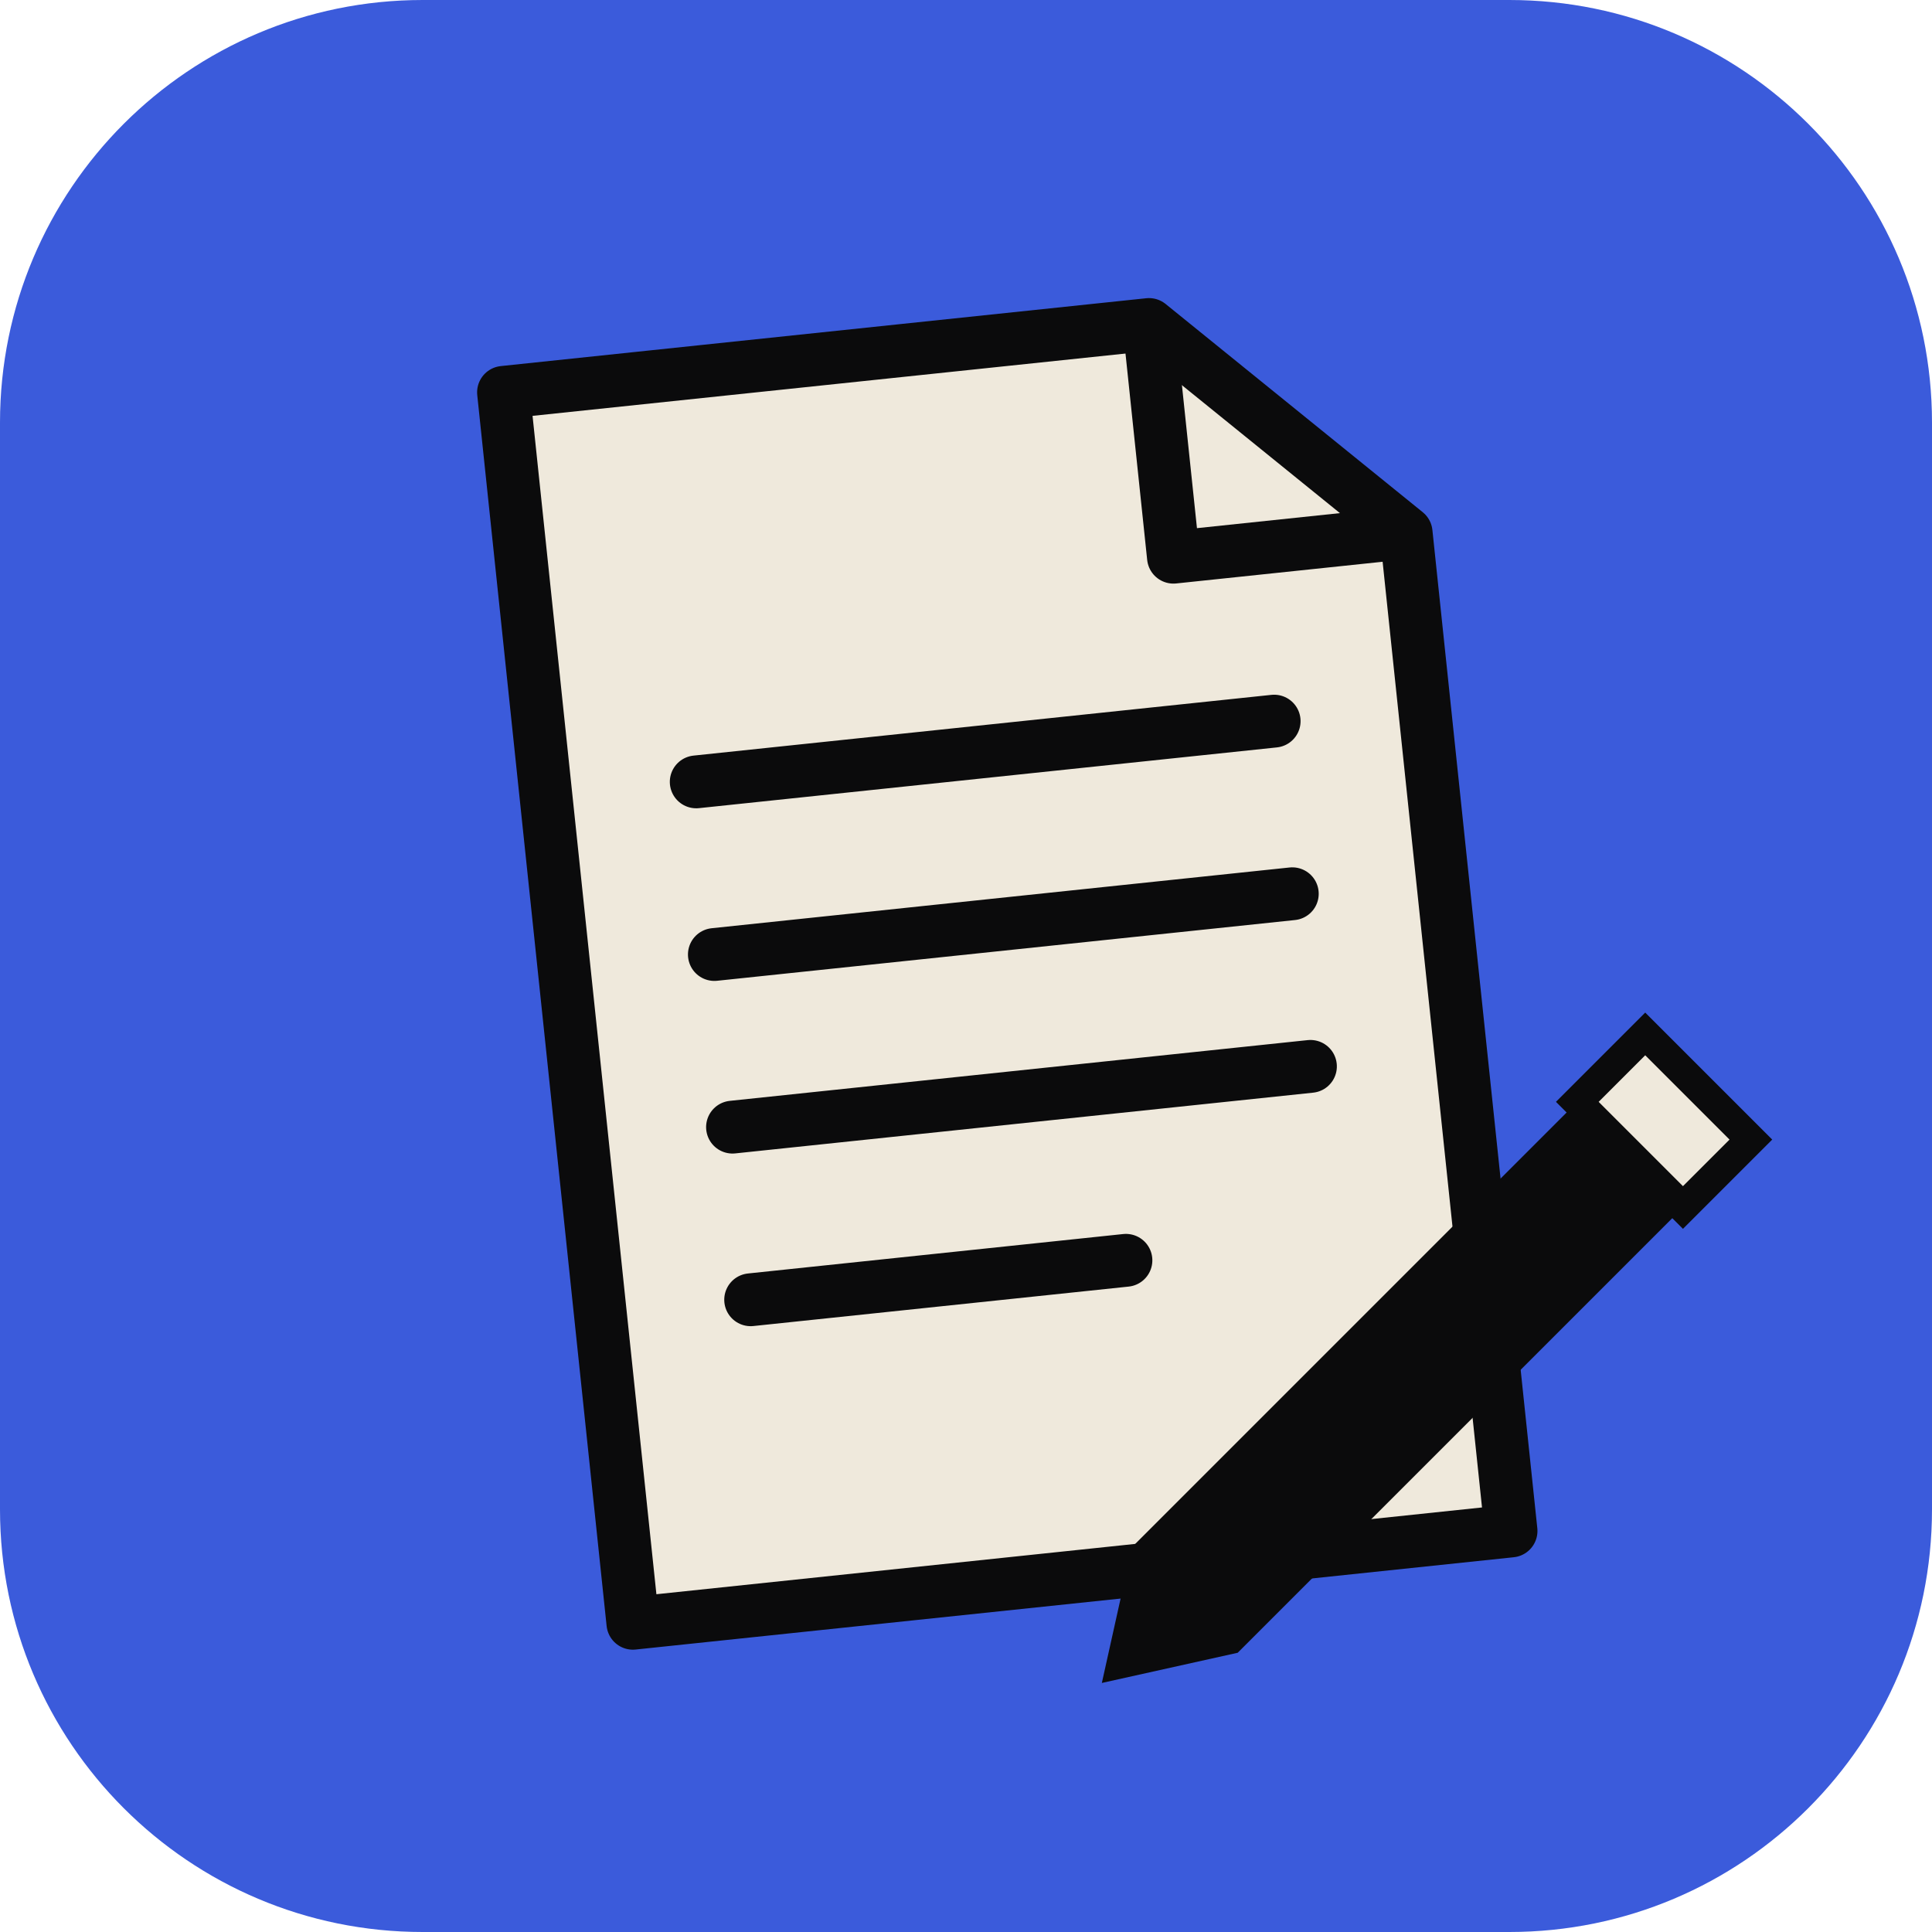
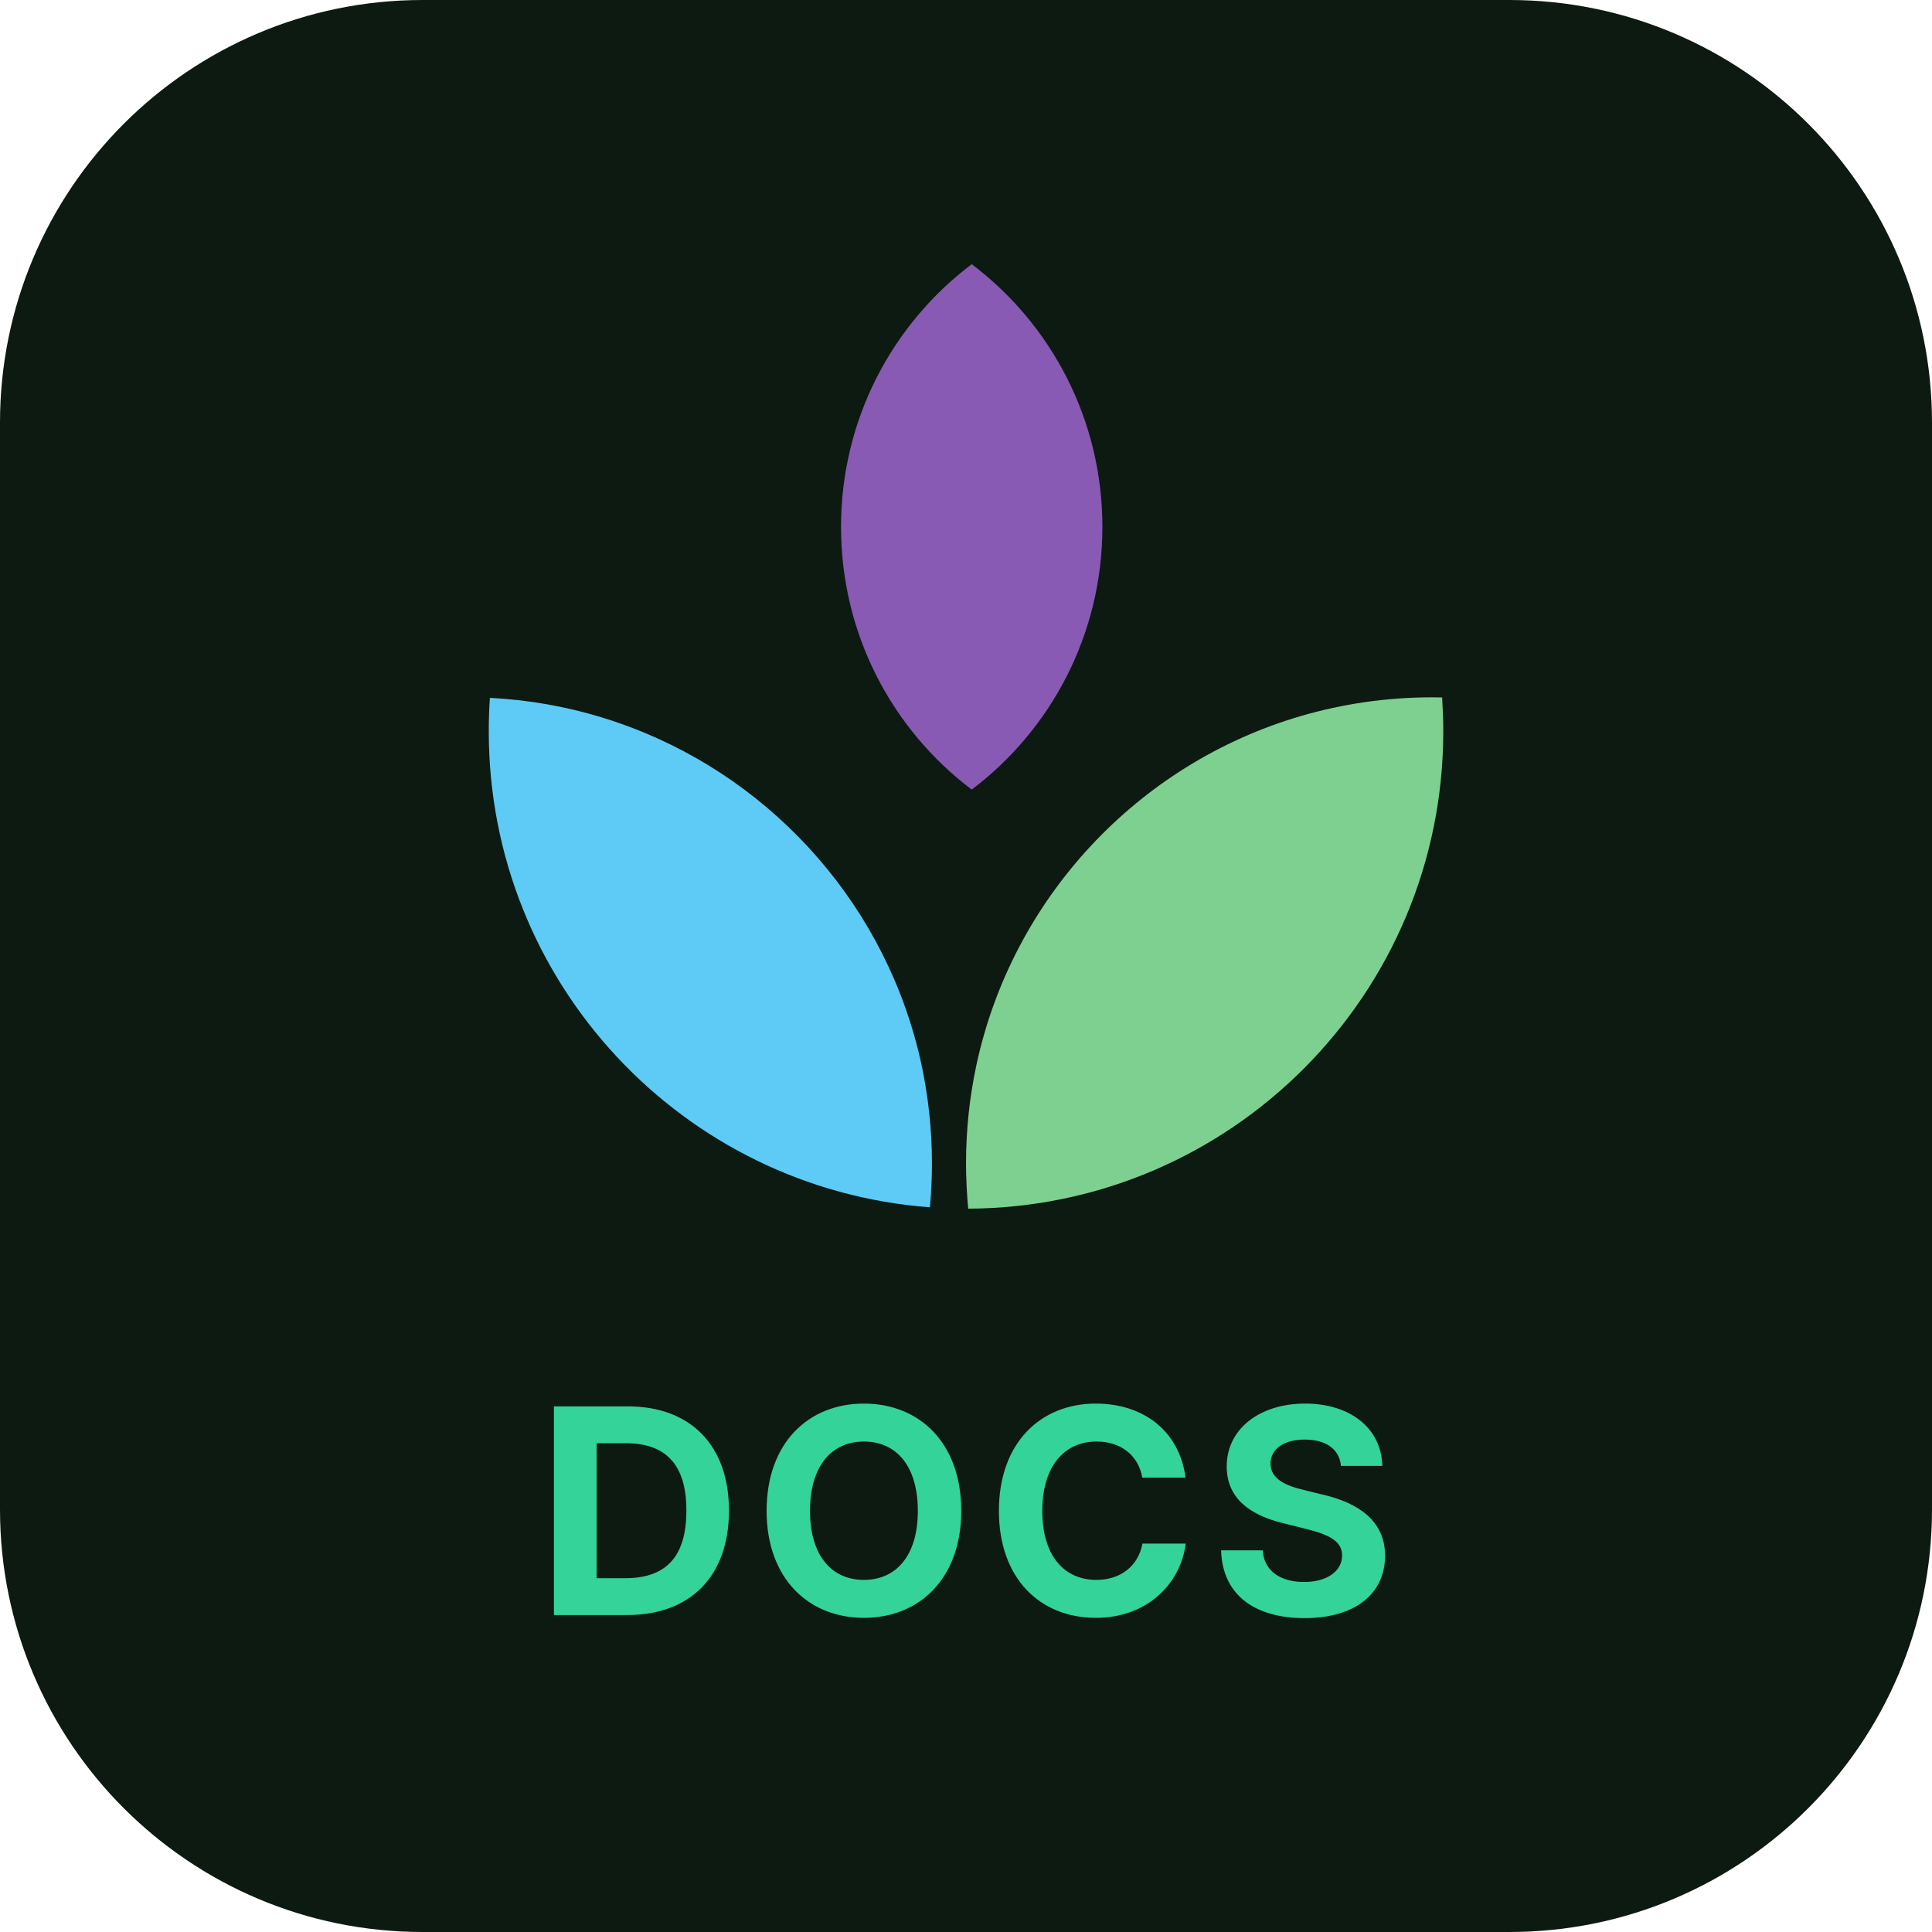
- <svg xmlns="http://www.w3.org/2000/svg" viewBox="0 0 512 512">
-   <rect width="512" height="512" rx="112" fill="#3B5BDB" />
-   <g transform="rotate(-6 256 256)">
-     <path d="M150 92 H322 L384 154 V420 H150 Z" fill="#efe9dc" stroke="#0b0b0c" stroke-width="14" stroke-linejoin="round" />
-     <path d="M322 92 V154 H384" fill="none" stroke="#0b0b0c" stroke-width="14" stroke-linejoin="round" />
-     <g stroke="#0b0b0c" stroke-width="14" stroke-linecap="round">
-       <line x1="190" y1="200" x2="344" y2="200" />
-       <line x1="190" y1="246" x2="344" y2="246" />
-       <line x1="190" y1="292" x2="344" y2="292" />
-       <line x1="190" y1="338" x2="290" y2="338" />
+ <svg xmlns="http://www.w3.org/2000/svg" width="512" height="512">
+   <defs>
+     <clipPath id="clip-2">
+       <path fill="#000000" stroke="none" d="M 0.645 44 L 47 44 L 47 98 L 0.645 98 Z M 0.645 44" />
+     </clipPath>
+   </defs>
+   <path fill="#0d1a12" stroke="none" d="M 112 0 L 400 0 C 461.856 0 512 50.144 512 112 L 512 400 C 512 461.856 461.856 512 400 512 L 112 512 C 50.144 512 0 461.856 0 400 L 0 112 C -0 50.144 50.144 0 112 0 Z" />
+   <g transform="matrix(2.55598 0 0 2.55598 127.882 70)">
+     <path fill="#7ed091" stroke="none" d="M 99.609 48.449 C 99.609 75.711 77.578 97.812 50.352 97.93 C 50.211 96.387 50.129 94.809 50.129 93.219 C 50.129 89.766 50.492 86.406 51.176 83.168 C 54.863 65.766 67.918 51.816 84.824 46.859 C 89.137 45.598 93.707 44.914 98.434 44.914 C 98.785 44.914 99.137 44.914 99.492 44.926 C 99.562 46.094 99.609 47.258 99.609 48.449" />
+     <g clip-path="url(#clip-2)">
+       <path fill="#5dcbf5" stroke="none" d="M 46.594 93.219 C 46.594 94.762 46.523 96.281 46.383 97.789 C 20.793 95.879 0.645 74.52 0.645 48.449 C 0.645 47.281 0.68 46.117 0.762 44.973 C 5.891 45.23 10.813 46.293 15.398 48.035 C 30.488 53.75 41.977 66.828 45.484 82.875 C 46.203 86.207 46.594 89.672 46.594 93.219" />
    </g>
+     <path fill="#885ab3" stroke="none" d="M 64.266 27.242 C 64.266 38.375 58.953 48.258 50.719 54.48 C 42.48 48.258 37.168 38.375 37.168 27.242 C 37.168 16.109 42.48 6.223 50.719 0.004 C 58.953 6.223 64.266 16.109 64.266 27.242" />
  </g>
-   <path d="M300 410 L418 292 L446 320 L328 438 L292 446 Z" fill="#0b0b0c" />
-   <path d="M418 292 L436 274 L464 302 L446 320 Z" fill="#efe9dc" stroke="#0b0b0c" stroke-width="8" />
+   <g>
+     <path fill="#34d399" stroke="none" d="M 166.241 428 C 183.052 428 193.183 417.609 193.183 400.316 C 193.183 383.098 183.052 372.707 166.427 372.707 L 146.796 372.707 L 146.796 428 Z M 158.114 418.24 L 158.114 382.467 L 165.759 382.467 C 176.335 382.467 181.901 387.959 181.901 400.316 C 181.901 412.748 176.335 418.24 165.685 418.24 Z M 228.95 428.742 C 243.608 428.742 254.741 418.389 254.741 400.391 C 254.741 382.318 243.608 371.965 228.95 371.965 C 214.292 371.965 203.159 382.318 203.159 400.391 C 203.159 418.352 214.292 428.742 228.95 428.742 Z M 228.95 418.686 C 220.378 418.686 214.663 412.229 214.663 400.391 C 214.663 388.516 220.378 382.021 228.95 382.021 C 237.522 382.021 243.237 388.479 243.237 400.391 C 243.237 412.229 237.522 418.686 228.95 418.686 Z M 290.397 428.742 C 304.351 428.742 312.96 419.354 314.222 409.074 L 302.755 409.074 C 301.642 415.086 296.892 418.686 290.583 418.686 C 282.048 418.686 276.222 412.377 276.222 400.391 C 276.222 388.664 281.974 382.021 290.62 382.021 C 296.929 382.021 301.679 385.584 302.718 391.596 L 314.185 391.596 C 312.552 379.164 302.978 371.965 290.397 371.965 C 275.813 371.965 264.718 382.318 264.718 400.391 C 264.718 418.352 275.665 428.742 290.397 428.742 Z M 345.722 428.816 C 359.155 428.816 367.06 422.322 367.06 412.266 C 367.06 402.988 359.86 398.238 350.546 396.086 L 345.536 394.861 C 340.86 393.748 336.704 392.004 336.704 387.885 C 336.704 384.174 339.97 381.502 345.759 381.502 C 351.437 381.502 354.962 384.062 355.37 388.479 L 366.317 388.479 C 366.132 378.756 358.116 371.965 345.87 371.965 C 333.847 371.965 325.089 378.645 325.089 388.627 C 325.089 396.68 330.692 401.393 340.044 403.656 L 346.13 405.178 C 352.142 406.662 355.667 408.406 355.667 412.191 C 355.667 416.385 351.659 419.242 345.61 419.242 C 339.487 419.242 334.997 416.459 334.626 410.855 L 323.604 410.855 C 323.938 422.619 332.437 428.816 345.722 428.816 Z" />
+   </g>
</svg>
